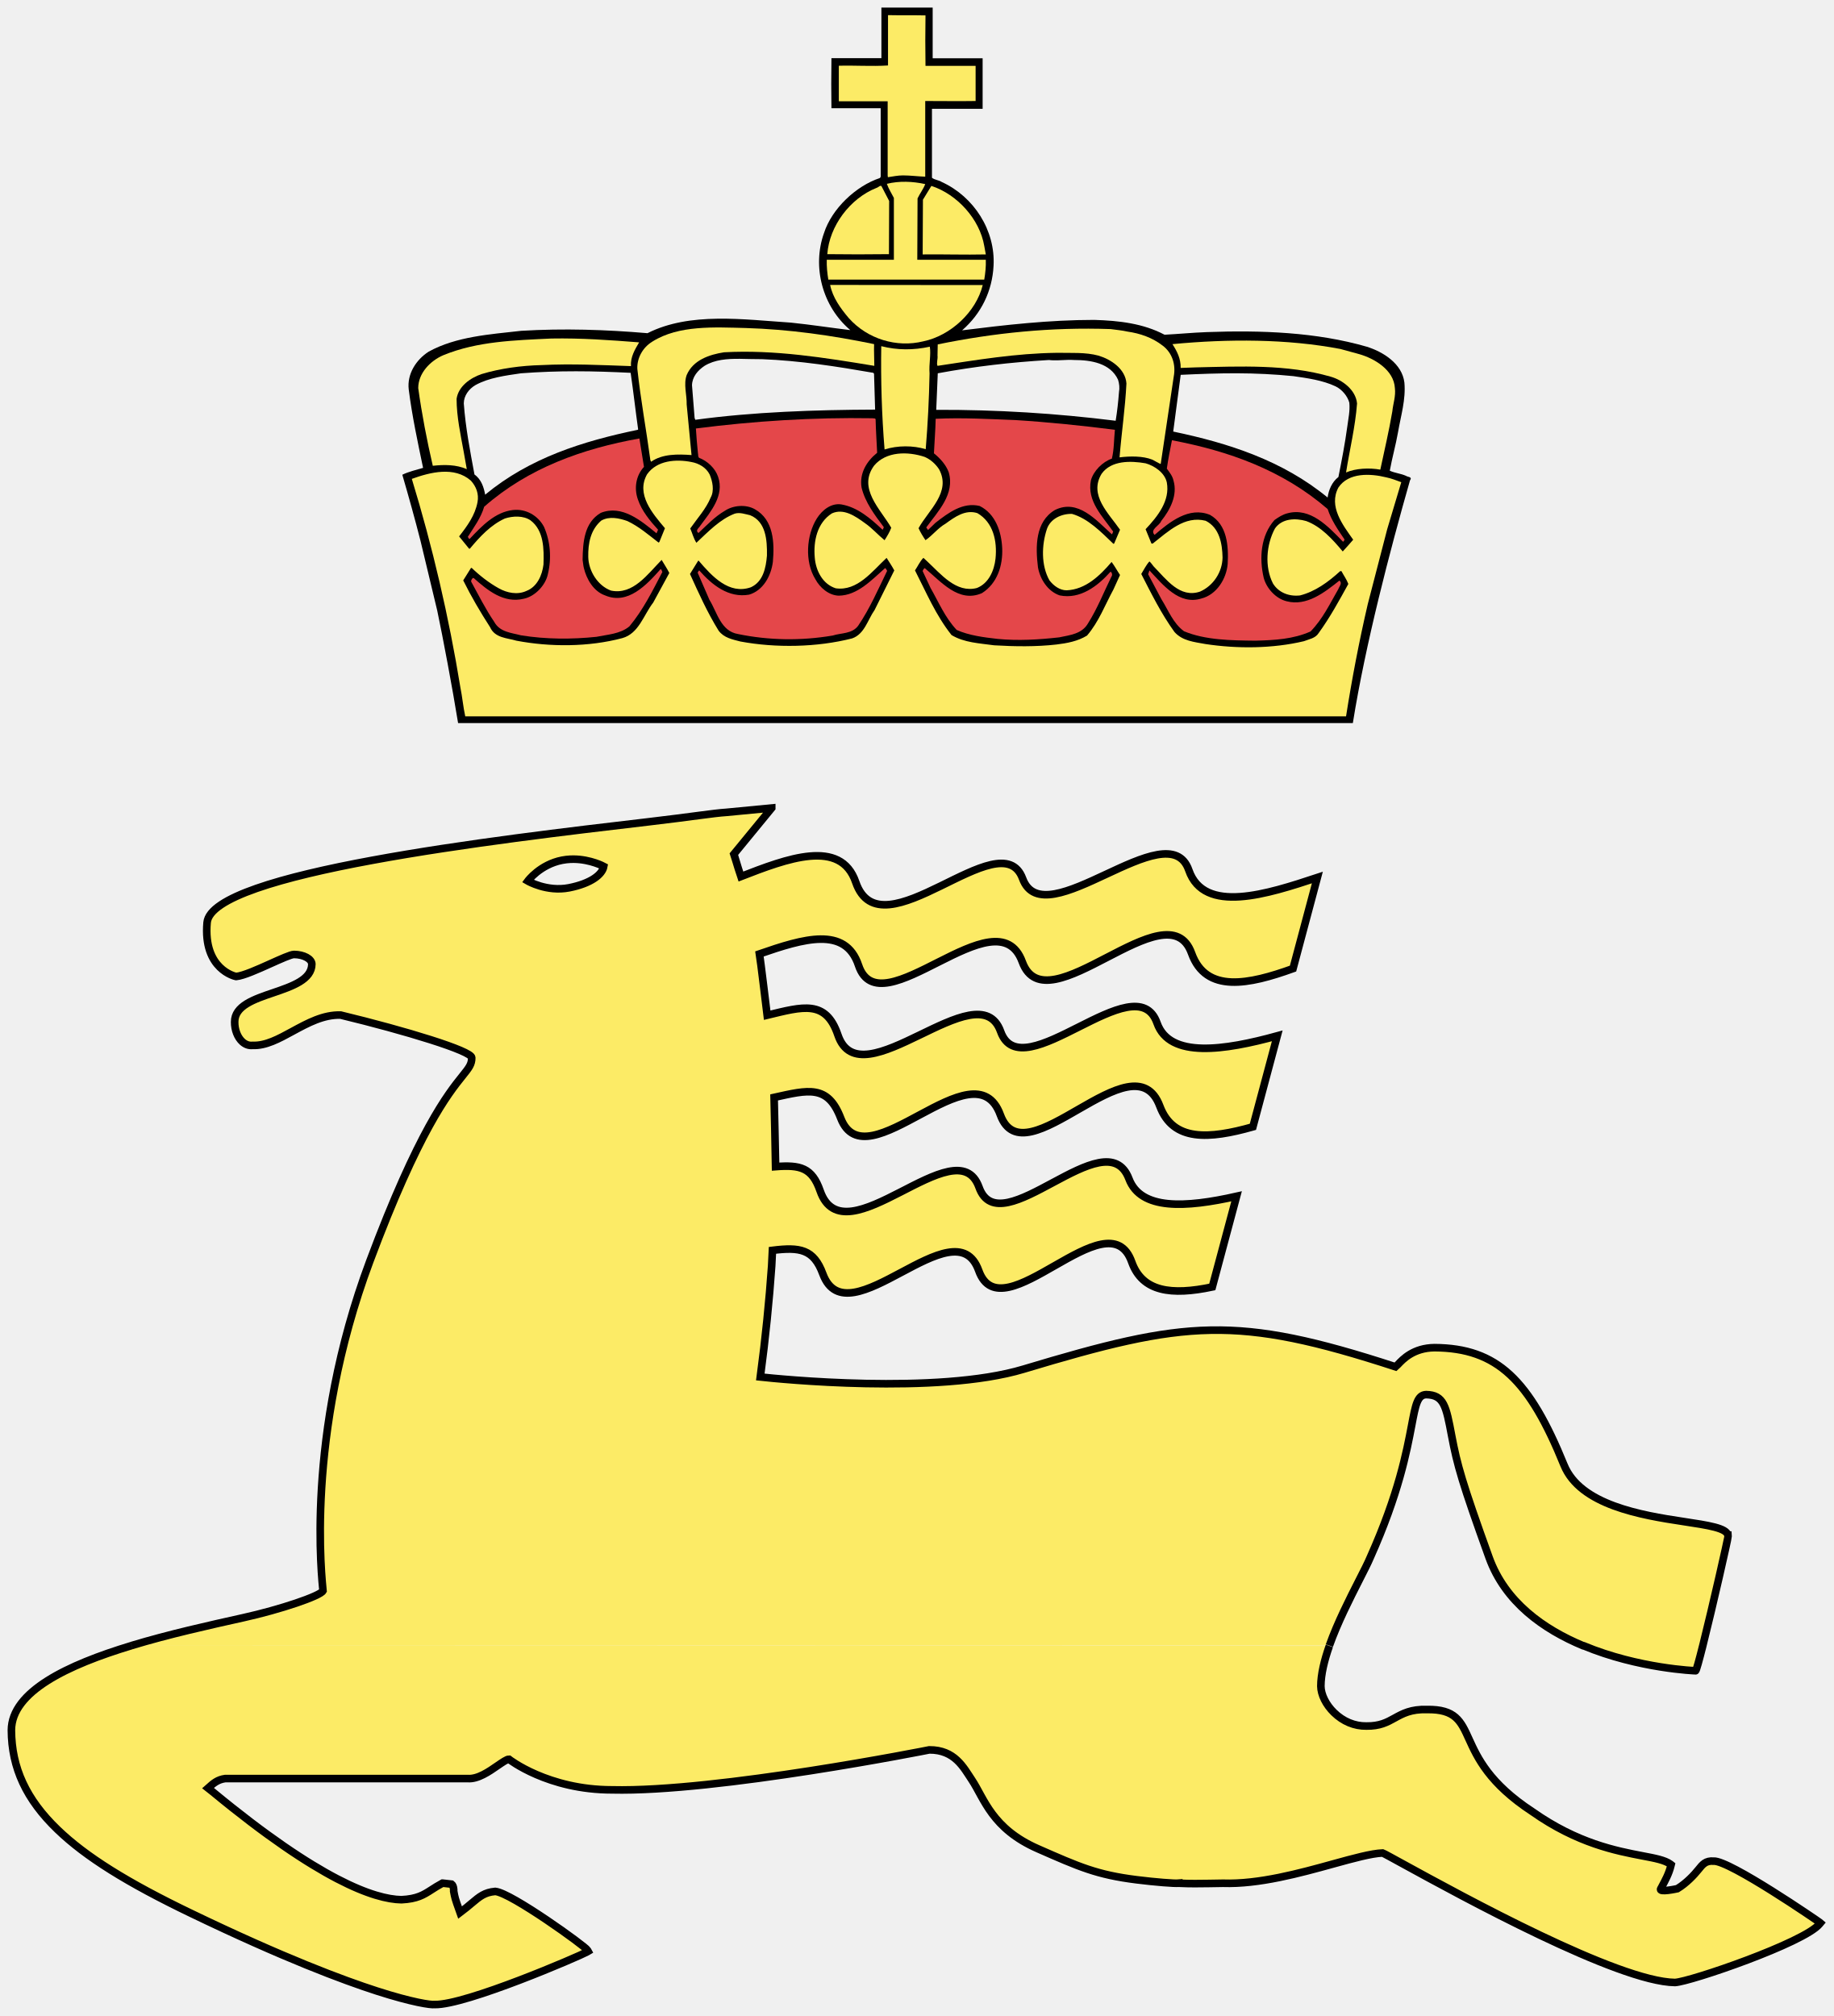
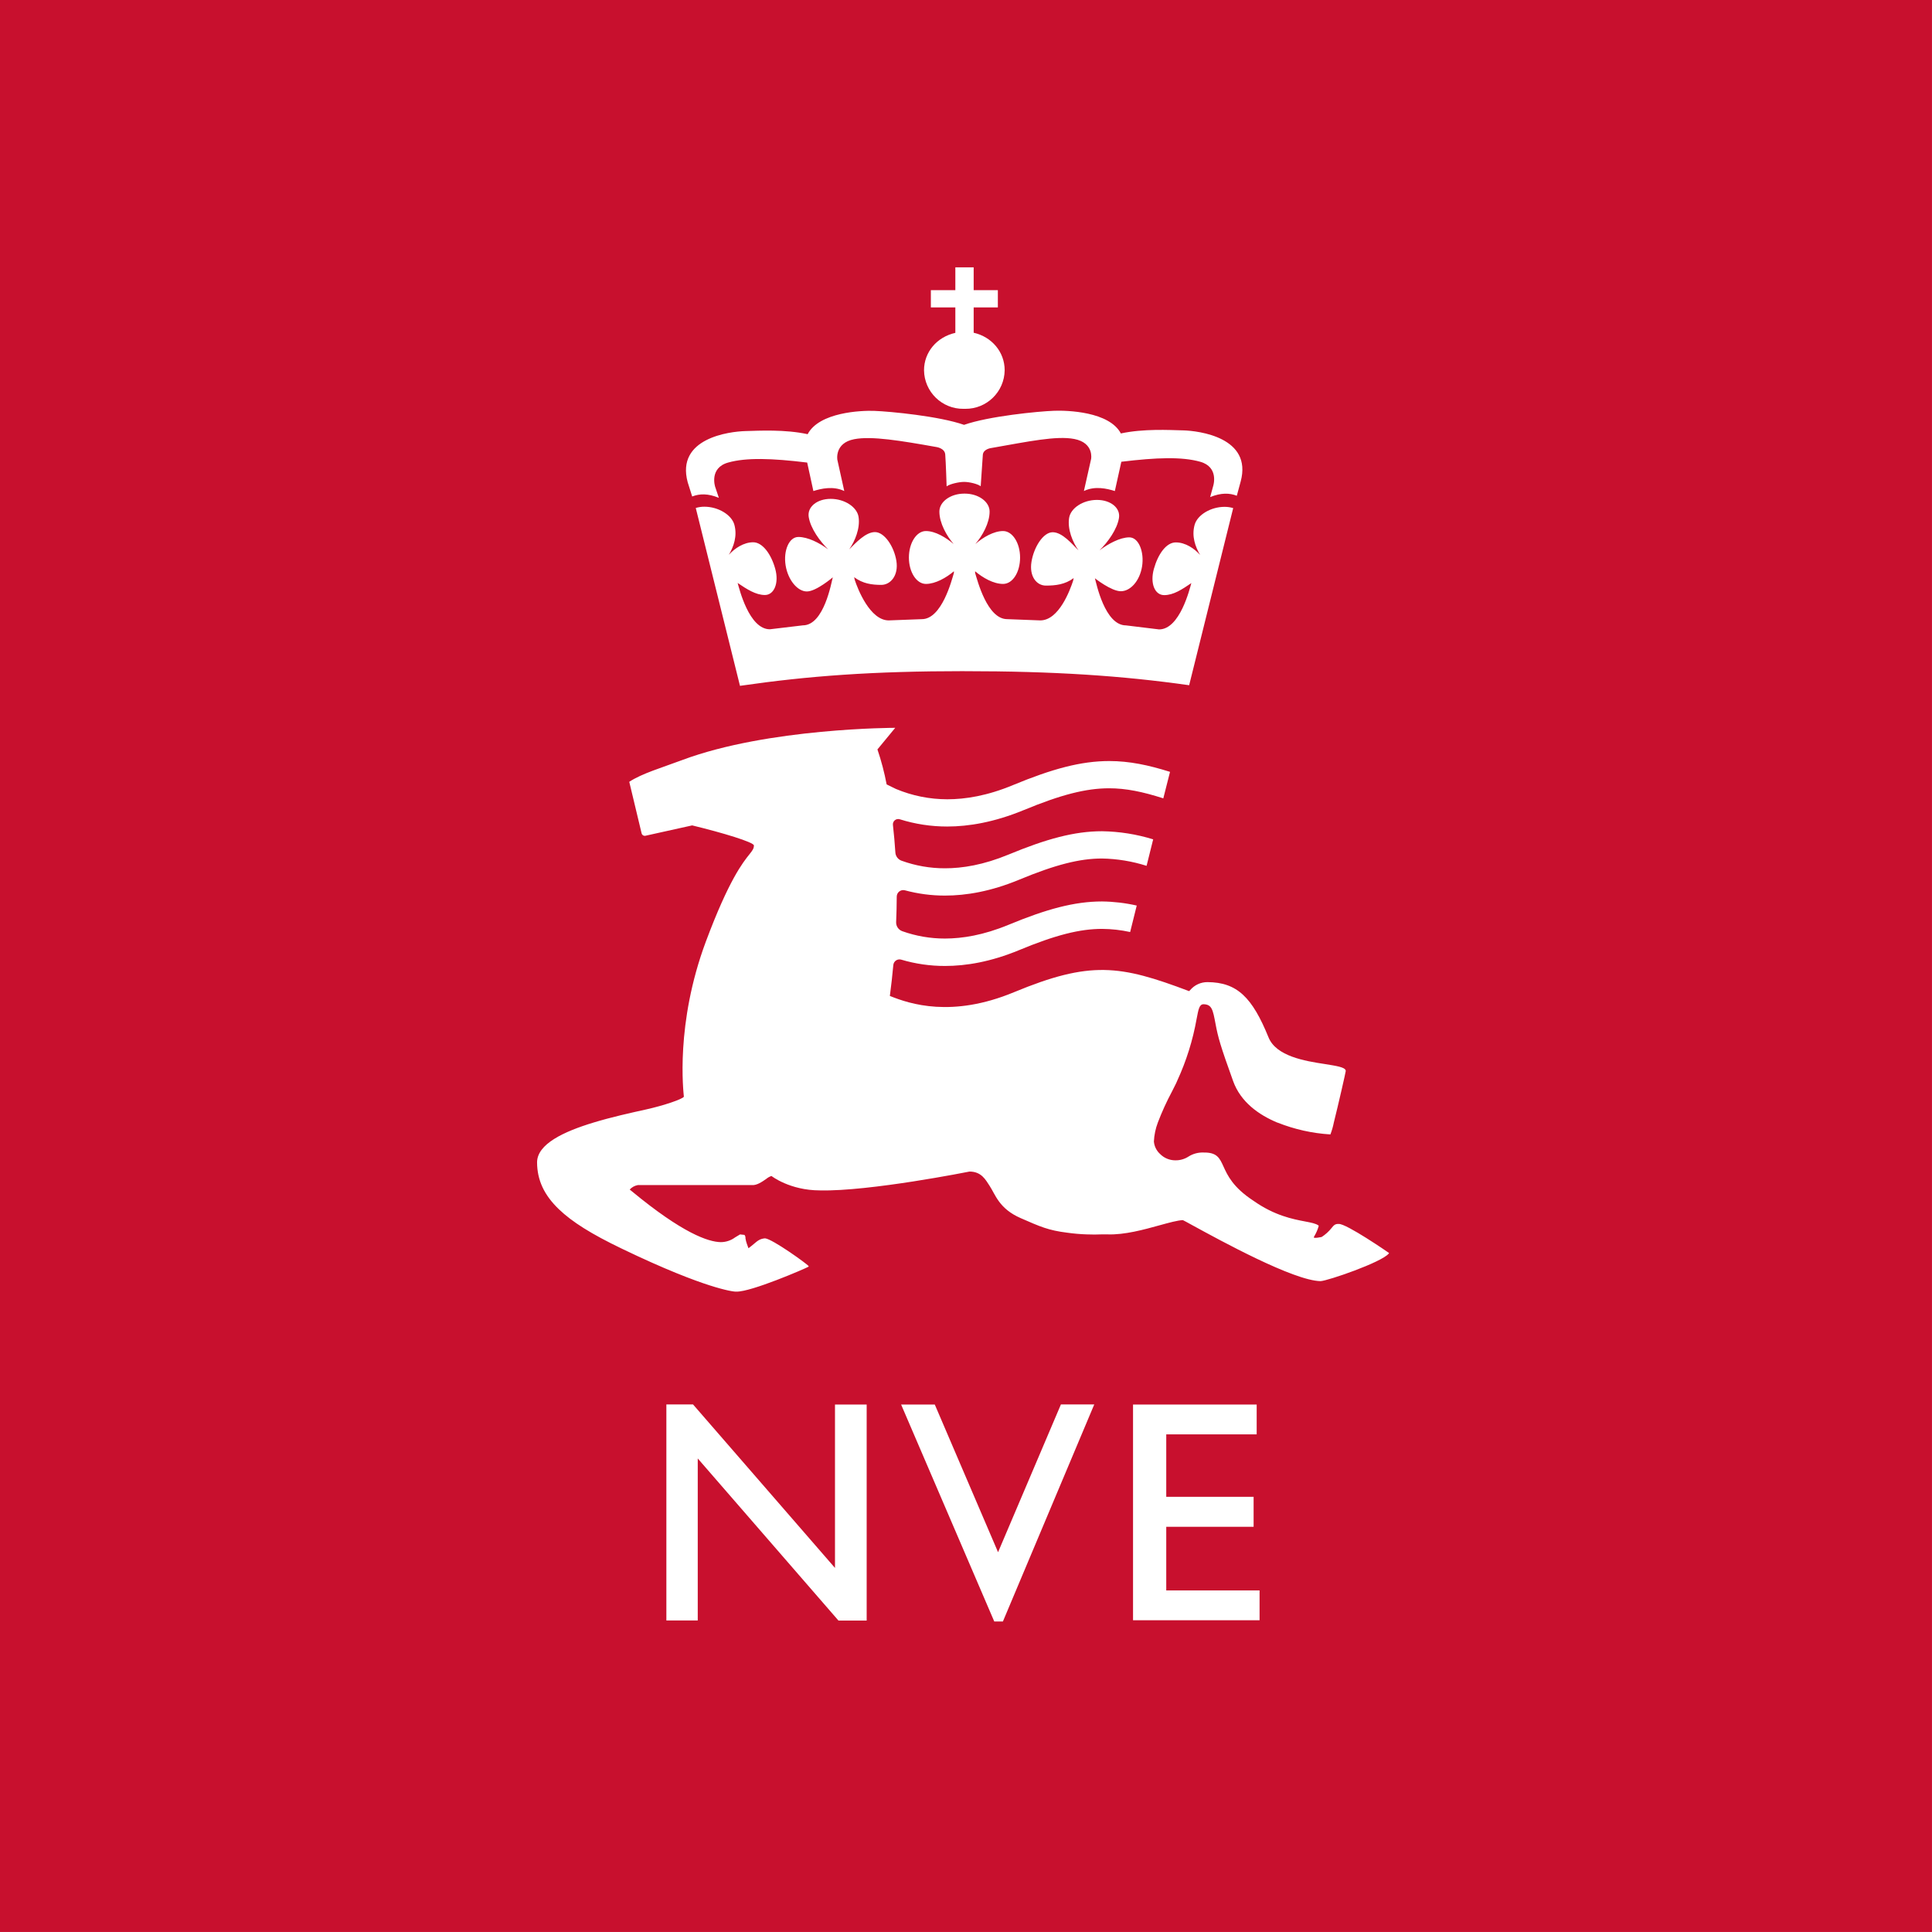
- <svg xmlns="http://www.w3.org/2000/svg" id="svg4136" version="1.1" xml:space="preserve" width="482.763" height="530.942" viewBox="0 0 482.763 530.942">
-   <defs id="defs4140" />
-   <g id="g4144" transform="matrix(1.25,0,0,-1.25,-70.97014,954.7262)">
-     <g id="g3875">
-       <path d="m 242.455,762.181 v -10.65 h -10.525 c -0.056,-3.609 -0.056,-7.267 0,-10.55 h 10.375 v -14.425 l -0.15,-0.275 c -5.069,-1.674 -10.135,-6.453 -11.8,-11.625 -2.53,-7.106 -0.319,-15.467 5.55,-20.425 -4.093,0.484 -8.305,1.147 -12.5,1.575 -9.962,0.651 -21.286,2.296 -30.225,-2.225 -8.827,0.753 -17.661,1.039 -26.6,0.5 -6.632,-0.753 -13.662,-1.194 -19.475,-4.375 -2.697,-1.721 -4.606,-4.747 -4.225,-7.975 0.698,-5.553 1.89,-11.084 3.025,-16.525 -1.451,-0.428 -3.082,-0.808 -4.375,-1.45 1.349,-4.632 2.644,-9.268 3.825,-13.9 l 3.525,-14.7 c 1.237,-5.88 3.17,-16.143 4.4,-23.725 h 188.49 c 2.618,16.475 7.826,36.378 12.035,51.125 0.586,0.809 -0.524,0.705 -0.85,0.975 -1.079,0.484 -2.377,0.591 -3.4,1.075 0.484,2.697 1.241,5.331 1.725,8.075 0.595,3.497 1.676,6.891 1.35,10.5 -0.484,3.99 -4.474,6.471 -7.925,7.55 -10.613,3.069 -22.241,3.503 -33.775,3.075 -3.014,-0.112 -5.756,-0.392 -8.825,-0.55 -4.474,2.372 -9.542,2.967 -14.825,3.125 -9.478,0 -18.784,-1.065 -27.825,-2.2 4.093,3.562 6.355,8.348 6.625,13.575 0.428,7.488 -4.166,14.606 -10.9,17.675 -0.642,0.428 -1.48,0.416 -2.075,0.9 v 14.525 h 10.675 v 10.65 h -10.525 v 10.675 z m -29.825,-74 c 1.588,-0.015 3.186,-0.092 4.7,-0.075 7.925,-0.316 15.668,-1.526 23.425,-2.875 l 0.15,-0.2 0.225,-7.55 c -12.501,-0.046 -25.755,-0.485 -37.875,-2.15 l -0.15,0.375 -0.55,6.9 c 0.046,1.777 1.199,3.133 2.65,4.1 2.157,1.314 4.779,1.5 7.425,1.475 z m 69.1,-0.225 c 0.456,0.011 0.892,0.003 1.35,-0.025 3.497,0 7.607,-0.653 9.225,-4.15 0.27,-0.809 0.358,-1.76 0.2,-2.625 -0.158,-2.046 -0.374,-4.035 -0.7,-6.025 -12.501,1.563 -25.038,2.346 -37.8,2.3 l 0.325,7.7 c 7.869,1.451 15.296,2.316 23.425,2.8 1.256,-0.16 2.608,-0.009 3.975,0.025 z m -103.625,-2.4 c 3.817,-10e-4 7.618,-0.134 11.525,-0.325 0.595,-4.093 1.036,-8.077 1.575,-11.9 l -0.05,-0.1 c -11.636,-2.418 -22.799,-5.918 -32.175,-13.675 -0.27,1.507 -0.799,3.227 -2.25,4.25 -0.921,4.948 -1.878,9.859 -2.25,14.975 0,1.618 1.07,3.066 2.475,3.875 2.856,1.563 6.292,1.991 9.575,2.475 3.93,0.298 7.758,0.426 11.575,0.425 z m 139.3,-0.425 c 3.917,-0.014 7.836,-0.195 11.85,-0.6 2.967,-0.428 6.122,-0.857 8.875,-2.15 1.339,-0.642 2.528,-2.055 2.9,-3.45 0.167,-1.73 -0.211,-3.326 -0.425,-5 -0.484,-3.553 -1.168,-7.153 -1.875,-10.65 -1.395,-1.079 -2.061,-2.772 -2.275,-4.325 -9.478,7.804 -20.898,11.472 -32.525,13.9 l 1.575,11.95 c 4.065,0.191 7.983,0.339 11.9,0.325 z" id="path3214" />
-       <path d="m 251.744,760.535 c -0.056,-3.386 -0.056,-7.134 0,-10.632 h 10.557 v -7.404 c -3.395,-0.056 -7.171,0 -10.613,0 v -15.943 c -1.46,0.046 -3.125,0.27 -4.688,0.27 -1.079,0 -2.102,-0.223 -3.181,-0.381 l -0.046,0.381 v 15.617 h -10.287 v 7.488 c 3.228,0.102 6.92,-0.167 10.362,0.056 v 10.604 c 2.586,-0.056 5.358,0 7.897,-0.056" id="path3216" style="fill:#fceb66" />
-       <path d="m 251.688,724.994 c -0.381,-1.023 -1.135,-1.991 -1.618,-3.014 l -0.056,-12.929 h 14.436 c 0.056,-1.405 -0.102,-2.828 -0.326,-4.176 h -32.853 c -0.214,1.293 -0.372,2.772 -0.326,4.176 h 14.138 v 13.031 c -0.484,0.967 -1.098,1.888 -1.479,2.967 2.586,0.642 5.441,0.53 8.083,-0.056" id="path3218" style="fill:#fceb66" />
-       <path d="m 244.089,721.441 -0.046,-11.208 c -4.26,-0.056 -8.781,-0.056 -12.985,0 0.428,5.925 4.79,11.748 10.343,13.952 0.372,0.056 0.967,0.865 1.181,0.158 l 1.507,-2.902" id="path3220" style="fill:#fceb66" />
-       <path d="m 264.124,711.953 0.326,-1.777 c -4.418,-0.102 -8.939,0.056 -13.301,0 l 0.056,11.534 1.777,2.902 c 5.441,-1.777 10.176,-6.995 11.143,-12.659" id="path3222" style="fill:#fceb66" />
-       <path d="m 263.808,703.749 c -1.405,-5.767 -6.846,-10.697 -12.501,-11.878 -5.655,-1.405 -11.794,0.484 -15.729,4.893 -1.777,2.102 -3.386,4.344 -3.925,6.985 l 32.099,-0.028 0.056,0.028" id="path3224" style="fill:#fceb66" />
-       <path d="m 240.917,691.276 c -0.056,-1.563 0.046,-3.014 0.046,-4.576 -10.445,1.721 -21.058,3.442 -31.662,2.856 -3.079,-0.484 -6.52,-1.618 -7.869,-4.8 -0.698,-1.935 0.056,-4.204 0,-6.195 l 1.023,-10.659 c -2.902,0.214 -6.139,0.27 -8.511,-1.405 l -0.158,0.326 c -0.865,6.409 -2.046,12.762 -2.744,19.226 -0.112,2.26 1.125,4.53 3.172,5.767 5.553,3.497 13.087,3.014 19.607,2.856 9.208,-0.27 18.259,-1.563 27.095,-3.395" id="path3226" style="fill:#fceb66" />
-       <path d="m 294.289,693.918 c 2.642,-0.381 5.227,-1.246 7.432,-2.967 1.991,-1.507 2.8,-3.981 2.316,-6.52 l -2.744,-18.417 c -0.651,0.27 -1.191,0.651 -1.777,0.921 -1.944,0.8 -4.744,0.753 -6.892,0.484 0.428,5.274 1.181,10.287 1.451,15.561 -0.214,3.069 -3.228,5.069 -5.869,5.869 -2.753,0.753 -5.823,0.539 -8.836,0.595 -8.669,-0.112 -16.854,-1.507 -25.095,-2.744 -0.27,0.586 0.102,1.395 0,2.204 0.046,0.809 0,1.563 0.046,2.316 11.85,2.428 23.867,3.665 36.415,3.228 1.135,-0.158 2.428,-0.27 3.553,-0.53" id="path3228" style="fill:#fceb66" />
-       <path d="m 191.415,691.648 c -0.912,-1.553 -1.832,-3.069 -1.721,-5.004 -6.251,0.214 -12.501,0.539 -18.854,0.214 -4.251,-0.102 -8.669,-0.698 -12.603,-1.888 -2.372,-0.8 -4.902,-2.586 -5.274,-5.218 0,-3.776 0.856,-7.599 1.507,-11.208 l 0.642,-3.609 c -2.204,0.977 -4.79,0.977 -7.162,0.707 -1.237,5.33 -2.316,10.929 -3.069,16.371 0,3.125 2.53,5.767 5.33,6.948 7.116,2.911 14.919,3.125 22.733,3.497 6.297,0.112 12.278,-0.326 18.473,-0.809" id="path3230" style="fill:#fceb66" />
-       <path d="m 343.084,689.174 c 3.237,-0.912 7.33,-3.339 7.543,-7.162 0.214,-1.721 -0.381,-3.283 -0.539,-4.902 -0.698,-4.148 -1.665,-8.185 -2.53,-12.278 -2.316,0.428 -5.227,0.27 -7.218,-0.595 0.753,4.79 1.944,9.59 2.316,14.538 -0.27,2.856 -3.069,4.958 -5.599,5.655 -9.162,2.642 -18.966,2.158 -28.444,1.944 l -3.116,-0.112 c 0.046,1.944 -0.763,3.507 -1.73,5.013 11.794,1.125 24.128,1.125 35.392,-1.023 l 3.925,-1.079" id="path3232" style="fill:#fceb66" />
-       <path d="m 252.656,690.737 c 0.27,-1.777 -0.214,-3.609 -0.056,-5.655 -0.102,-5.33 -0.372,-10.613 -0.809,-15.943 -2.688,0.809 -5.925,0.809 -8.669,-0.056 -0.595,7.33 -0.809,14.492 -0.698,21.765 3.395,-0.865 6.781,-0.865 10.232,-0.112" id="path3234" style="fill:#fceb66" />
-       <path d="m 254.59,664.934 c 2.642,-4.846 -2.204,-8.613 -4.307,-12.436 0.381,-0.865 0.921,-1.73 1.46,-2.53 1.507,1.023 2.576,2.53 4.251,3.497 1.935,1.405 4.148,3.014 6.678,2.204 3.339,-1.935 4.204,-5.869 3.823,-9.58 -0.27,-2.539 -1.451,-5.227 -3.925,-6.195 -4.372,-1.135 -7.599,2.958 -10.511,5.655 l -0.753,0.698 c -0.753,-0.753 -1.181,-1.777 -1.777,-2.642 2.372,-4.632 4.362,-9.422 7.702,-13.627 2.697,-1.618 5.869,-1.721 8.994,-2.158 4.307,-0.26 8.892,-0.316 13.087,0.167 2.27,0.27 4.53,0.698 6.465,1.888 2.483,2.902 3.767,6.409 5.553,9.692 l 1.395,3.069 c -0.586,0.865 -1.125,1.888 -1.777,2.744 -2.474,-2.902 -5.497,-5.813 -9.478,-5.972 -1.451,0 -2.744,0.967 -3.609,2.093 -1.777,3.125 -1.674,7.432 -0.539,10.827 0.753,2.158 3.069,3.237 5.283,3.181 3.386,-0.967 6.139,-3.823 8.725,-6.306 l 0.158,0.056 1.237,2.911 c -2.372,3.451 -6.623,7.274 -3.879,11.794 2.046,2.856 6.139,2.744 9.264,2.204 1.888,-0.53 4.037,-1.991 4.474,-4.037 0.698,-3.823 -1.888,-7.106 -4.474,-9.85 l 1.237,-3.023 h 0.27 c 3.293,2.586 6.734,5.925 11.152,4.8 2.911,-1.46 3.497,-4.8 3.553,-7.757 -0.056,-3.069 -1.935,-5.925 -4.734,-7.162 -4.26,-1.46 -7.116,2.586 -9.804,5.33 -0.27,0.326 -0.484,0.698 -0.865,1.023 -0.698,-0.753 -1.181,-1.777 -1.721,-2.642 2.149,-4.195 4.195,-8.343 6.995,-12.222 1.674,-1.888 4.148,-2.102 6.52,-2.539 6.734,-1.023 14.166,-0.967 20.742,0.595 1.07,0.428 2.418,0.595 3.116,1.721 2.428,3.349 4.316,6.846 6.251,10.343 -0.372,0.977 -0.967,1.777 -1.451,2.697 h -0.27 c -2.53,-2.316 -5.283,-4.307 -8.455,-5.116 -2.316,-0.27 -4.53,0.595 -5.711,2.53 -1.777,3.497 -1.405,8.185 0.428,11.58 1.507,2.158 4.362,2.204 6.576,1.563 3.116,-1.135 5.544,-3.823 7.702,-6.409 0.753,0.809 1.451,1.609 2.204,2.474 -2.204,3.125 -5.227,7.004 -3.125,10.985 2.158,3.237 6.79,2.967 10.073,2.158 1.079,-0.214 2.158,-0.651 3.181,-1.023 l -2.967,-9.906 -4.093,-15.785 c -1.832,-7.869 -3.339,-15.785 -4.576,-23.644 H 154.786 c -0.428,1.935 -0.642,4.251 -1.023,6.083 -2.418,14.864 -5.869,29.681 -10.232,43.949 3.879,1.405 8.948,2.697 12.445,-0.372 1.125,-1.246 1.721,-2.8 1.395,-4.53 -0.53,-2.8 -2.149,-5.004 -3.879,-7.218 l 2.102,-2.586 h 0.167 c 2.149,2.586 4.418,5.013 7.376,6.362 1.674,0.539 3.879,0.642 5.386,-0.381 2.856,-2.149 2.856,-6.083 2.744,-9.32 -0.27,-2.26 -1.339,-4.679 -3.553,-5.544 -1.935,-0.912 -4.148,-0.428 -5.869,0.539 -2.046,1.135 -4.037,2.688 -5.711,4.307 l -0.158,-0.056 -1.618,-2.586 c 1.674,-3.386 3.609,-6.678 5.655,-9.85 1.023,-2.316 3.609,-2.27 5.553,-2.856 7.106,-1.349 15.189,-1.349 22.296,0.539 3.497,0.967 4.474,4.846 6.52,7.488 l 3.395,6.241 c -0.493,0.967 -1.079,1.832 -1.618,2.753 -2.967,-3.023 -6.037,-7.432 -10.669,-6.465 -2.8,1.023 -4.734,4.148 -4.79,7.106 -0.056,2.856 0.484,5.711 2.744,7.646 1.721,0.977 3.823,0.493 5.497,-0.102 2.418,-1.135 4.465,-2.911 6.567,-4.53 l 0.167,0.112 1.181,2.911 c -2.642,3.125 -6.139,7.162 -3.767,11.357 2.093,2.967 6.139,3.237 9.367,2.586 1.507,-0.27 3.069,-1.125 3.823,-2.632 0.595,-1.405 1.023,-3.395 0.214,-4.846 -0.967,-2.372 -2.8,-4.362 -4.307,-6.52 0.428,-0.967 0.698,-2.102 1.293,-3.014 2.53,2.363 4.958,4.948 8.083,6.139 1.079,0.326 2.204,-0.112 3.228,-0.326 3.339,-1.349 3.609,-5.227 3.553,-8.511 -0.214,-2.586 -0.8,-5.497 -3.386,-6.678 -4.586,-1.618 -8.195,2.316 -10.994,5.599 h -0.102 l -1.73,-2.8 c 1.832,-4.037 3.665,-8.129 6.037,-11.952 1.135,-1.516 2.911,-1.832 4.576,-2.27 7.488,-1.395 16.157,-1.237 23.542,0.651 2.632,0.912 3.283,3.935 4.734,5.981 l 4.148,8.343 c -0.484,0.921 -1.079,1.777 -1.618,2.642 -3.014,-2.8 -6.139,-7.06 -10.715,-6.409 -2.744,0.865 -4.204,3.711 -4.418,6.464 -0.316,3.442 0.484,7.32 3.609,9.32 2.483,1.125 4.958,-0.595 6.948,-2.046 1.563,-1.079 2.697,-2.428 4.148,-3.609 0.539,0.856 1.079,1.721 1.405,2.632 -2.27,3.935 -7.116,8.297 -3.609,13.087 2.53,3.023 7.106,3.023 10.659,1.832 1.237,-0.539 2.26,-1.451 3.014,-2.586" id="path3236" style="fill:#fceb66" />
-       <path d="m 241.131,675.603 0.102,-0.167 c 0.056,-2.474 0.223,-4.679 0.326,-7.05 -2.26,-1.832 -3.767,-4.362 -3.283,-7.33 0.753,-3.116 2.744,-5.758 4.688,-8.343 -0.112,-0.214 -0.112,-0.428 -0.27,-0.539 -2.586,2.428 -5.283,4.744 -8.678,5.33 -2.149,0.326 -4.037,-1.181 -5.162,-2.958 -2.214,-3.507 -2.586,-9.106 -0.326,-12.771 0.967,-1.823 2.856,-3.442 4.958,-3.497 3.925,0.056 6.892,3.283 9.748,5.813 0.214,-0.102 0.27,-0.372 0.428,-0.586 -1.888,-3.879 -3.609,-7.869 -6.083,-11.534 -1.293,-1.777 -3.562,-1.507 -5.386,-2.093 -6.678,-1.135 -13.468,-1.023 -19.933,0.316 -3.665,0.595 -4.418,4.632 -6.037,7.218 l -2.474,5.711 c 0.056,0.158 0.158,0.326 0.326,0.484 2.688,-3.069 6.195,-5.869 10.501,-5.116 2.967,0.865 4.632,3.934 5.013,6.892 0.372,4.046 0.158,8.892 -3.776,11.097 -1.879,1.079 -4.576,0.865 -6.353,-0.326 -2.102,-1.237 -3.721,-2.958 -5.553,-4.679 -0.753,0.642 0.167,1.07 0.437,1.609 2.204,2.967 5.06,6.306 3.711,10.232 -0.586,1.786 -2.26,3.349 -3.981,3.99 -0.326,0.27 -0.167,0.698 -0.27,1.023 -0.167,1.618 -0.326,3.451 -0.428,5.172 12.166,1.563 24.612,2.372 37.215,2.158 l 0.539,-0.056" id="path3238" style="fill:#e4474a" />
-       <path d="m 291.647,673.231 c -0.214,-2.046 -0.158,-4.093 -0.642,-6.083 -1.944,-0.651 -3.879,-2.586 -4.418,-4.586 -0.865,-4.362 2.428,-7.534 4.688,-10.771 -0.112,-0.214 -0.112,-0.428 -0.27,-0.586 -3.339,3.014 -7.162,7.534 -12.008,5.116 -4.148,-2.483 -4.093,-7.702 -3.562,-12.064 0.437,-2.483 2.056,-5.069 4.586,-5.925 4.307,-0.865 7.971,1.935 10.715,5.004 0.326,-0.214 0.428,-0.753 0.158,-1.079 -1.609,-3.283 -2.958,-6.725 -4.902,-9.794 -1.293,-2.27 -3.823,-2.483 -6.083,-2.967 -4.307,-0.484 -8.622,-0.753 -12.985,-0.326 -2.846,0.326 -5.972,0.707 -8.613,1.888 -2.474,2.642 -3.767,5.813 -5.497,8.836 l -1.665,3.553 c 0.056,0.27 0.214,0.484 0.428,0.642 3.451,-2.856 7.162,-7.432 12.064,-5.274 3.237,2.046 4.418,5.813 4.26,9.478 -0.167,3.497 -1.405,7.218 -4.744,8.883 -3.553,0.865 -6.623,-1.451 -9.32,-3.553 l -1.563,-1.507 -0.372,0.539 c 2.474,3.395 6.083,7.004 4.734,11.636 -0.586,1.563 -1.777,2.902 -3.116,3.981 0.102,2.372 0.316,4.8 0.372,7.274 5.655,0.27 11.311,-0.056 16.808,-0.27 6.837,-0.428 14.166,-1.181 20.947,-2.046" id="path3240" style="fill:#e4474a" />
-       <path d="m 192.438,665.418 c -1.721,-1.879 -2.102,-4.52 -1.293,-6.837 0.809,-2.428 2.586,-4.576 4.26,-6.409 l -0.326,-0.753 c -3.237,2.642 -7.274,6.083 -11.738,4.307 -3.507,-2.046 -3.776,-6.195 -3.832,-9.906 0.112,-0.595 0.112,-1.135 0.27,-1.73 0.539,-2.26 2,-4.902 4.474,-5.758 4.79,-2.046 8.725,2.204 11.692,5.544 0.27,-0.102 0.214,-0.428 0.372,-0.595 -2.046,-3.925 -4.037,-7.971 -6.948,-11.469 -1.935,-1.618 -4.632,-1.721 -6.948,-2.204 -5.172,-0.539 -10.613,-0.539 -15.887,0.316 -1.991,0.539 -4.474,0.651 -5.655,2.856 -1.832,2.697 -3.283,5.609 -4.846,8.455 -0.056,0.326 0.158,0.493 0.316,0.753 h 0.223 c 2.958,-2.632 6.353,-5.386 10.557,-4.353 2.363,0.484 4.576,2.846 5.06,5.162 0.809,3.339 0.539,6.902 -0.809,9.971 -1.237,2.372 -3.823,3.879 -6.567,3.553 -3.721,-0.428 -6.52,-3.339 -9.106,-6.092 -0.214,0 -0.214,0.27 -0.381,0.437 1.293,2.046 2.753,3.981 3.451,6.353 9.32,8.185 20.733,12.231 32.695,14.38 l 0.967,-5.981" id="path3242" style="fill:#e4474a" />
-       <path d="m 336.462,656.535 c 0.753,-2.316 2.158,-4.362 3.553,-6.409 -0.046,-0.158 -0.102,-0.381 -0.316,-0.484 -3.125,3.228 -6.902,7.32 -11.748,5.981 -1.023,-0.27 -1.832,-0.809 -2.688,-1.405 -2.911,-3.283 -3.237,-8.027 -2.27,-12.176 0.595,-2.26 2.586,-4.409 4.855,-4.948 4.195,-1.079 7.916,1.832 11.087,4.362 0.707,-0.539 -0.046,-1.246 -0.214,-1.777 -1.777,-3.079 -3.283,-6.306 -5.869,-8.948 -3.655,-1.618 -7.534,-1.832 -11.636,-1.935 -5.06,0.056 -10.501,0.102 -15.022,1.99 -2.316,1.721 -3.283,4.418 -4.744,6.734 l -2.8,5.274 0.27,0.809 c 2.911,-3.125 6.306,-7.376 10.938,-5.925 3.228,0.809 5.274,4.148 5.544,7.274 0.214,3.823 -0.112,8.297 -3.711,10.343 -4.418,1.832 -8.464,-1.46 -11.692,-4.204 -1.079,1.135 1.079,1.944 1.395,2.911 1.888,2.372 3.507,5.441 2.586,8.557 -0.214,0.977 -0.856,1.73 -1.395,2.483 0.27,1.99 0.698,4.037 1.079,5.981 12.008,-2.27 23.319,-6.306 32.797,-14.492" id="path3244" style="fill:#e4474a" />
-     </g>
-     <g id="g2766" style="fill:#fceb66;fill-opacity:1;stroke:#000000;stroke-width:1.6;stroke-miterlimit:4;stroke-dasharray:none;stroke-opacity:1">
-       <path style="fill:#fceb66;fill-opacity:1;fill-rule:evenodd;stroke:#000000;stroke-width:2;stroke-miterlimit:4;stroke-dasharray:none;stroke-opacity:1" d="m 19.793,433.389 c -16.924,5.116 -31.597,12.116 -31.645,22.289 0.059,9.925 3.919,18.251 12.162,26.174 7.402,7.13 18.275,13.94 35.234,22.088 24.314,11.713 40.008,17.575 48.902,20.441 9.321,2.996 14.152,3.671 15.146,3.541 8.184,0.213 38.242,-12.78 40.102,-13.834 l 0.32,-0.189 -0.176,-0.32 c -0.509,-0.959 -20.123,-15.112 -24.256,-15.443 h -0.037 -0.021 c -2.771,0.249 -4.065,1.329 -6.197,3.129 -0.794,0.675 -1.786,1.502 -3.029,2.438 l -0.865,-2.438 c -0.64,-1.812 -0.712,-2.785 -0.807,-3.164 0.035,-0.592 -0.093,-1.528 -0.555,-1.883 l -2.311,-0.26 h -0.094 l -0.084,0.047 c -1.066,0.568 -1.941,1.137 -2.723,1.635 -2.144,1.386 -3.827,2.474 -8.008,2.676 -7.094,-0.118 -21.493,-5.129 -49.645,-28.377 -0.616,-0.509 -1.009,-0.828 -1.27,-1.029 1.445,-1.291 2.5,-2.216 4.514,-2.5 h 63.846 c 2.688,0.201 5.591,-1.811 7.924,-3.434 1.244,-0.853 2.428,-1.67 2.949,-1.658 0,0 10.219,8.066 27.143,8.066 27.63,0.651 83.555,-10.529 83.555,-10.529 6.691,-0.024 9.002,4.618 11.193,7.898 3.281,4.927 5.259,12.825 17.398,18.143 10.86,4.773 15.503,6.857 26.02,8.172 4.927,0.616 9.983,1.009 11.072,0.902 v 0.01 c 3.198,0.142 5.424,0.096 7.994,0.06 l 3.635,-0.06 c 9.475,0.32 20.311,-2.676 29.016,-5.08 5.401,-1.492 10.068,-2.77 13.041,-2.889 0.332,0.118 2.547,1.337 5.354,2.877 15.491,8.492 56.61,31.041 71.627,31.23 4.074,-0.213 33.967,-10.456 38.053,-15.383 l 0.236,-0.285 -0.281,-0.236 c -0.19,-0.166 -23.724,-16.368 -27.857,-16.061 -2.071,-0.147 -2.852,0.82 -4.027,2.289 -1.03,1.291 -3.076,3.502 -5.492,4.971 0,0 -5.06,1.125 -4.373,0 0.604,-0.983 0.202,-0.388 0.332,-0.613 0.734,-1.35 1.848,-3.378 2.334,-5.463 l 0.059,-0.234 L 425,490.945 c -1.457,-1.054 -3.944,-1.538 -7.402,-2.189 -6.786,-1.303 -17.055,-3.258 -28.898,-11.607 -11.417,-7.473 -14.496,-14.233 -16.734,-19.16 -2.155,-4.749 -3.575,-7.878 -11.072,-7.76 -4.181,-0.13 -6.382,1.079 -8.502,2.252 -2.002,1.113 -3.896,2.143 -7.449,2.096 -3.103,0.047 -6.125,-1.208 -8.518,-3.553 -2.108,-2.049 -3.433,-4.713 -3.457,-6.951 0.011,-3.138 0.912,-6.822 2.238,-10.6 m 0.004,-0.084 c 2.132,-6.005 5.376,-12.379 7.84,-17.223 1.267,-2.475 2.357,-4.618 2.961,-6.074 7.449,-16.64 9.582,-27.925 10.861,-34.664 1.042,-5.531 1.527,-8.054 3.824,-8.137 4.69,0.095 5.244,3.022 6.713,10.814 1.457,7.698 2.716,12.28 9.857,32.082 4.24,11.784 14.389,18.925 24.775,23.248 h 0.125 c 14.519,6.053 29.49,6.584 29.49,6.584 0.166,-0.013 0.912,-2.723 1.895,-6.631 h 0.004 c 2.534,-10.102 6.657,-28.247 6.633,-28.721 l -0.023,-0.379 h -0.012 c -0.438,-1.859 -5.023,-2.558 -11.738,-3.576 -11.085,-1.67 -27.143,-4.348 -31.418,-14.877 -9.072,-22.325 -17.505,-30.815 -34.133,-30.91 -5.507,0.071 -8.293,3.032 -9.631,4.465 -0.213,0.225 -0.45,0.462 -0.592,0.58 -42.055,-13.703 -55.236,-12.233 -97.955,0.617 -22.798,6.857 -64.887,2.546 -69.328,2.061 1.386,-10.363 2.355,-20.123 2.994,-29.277 l 0.203,-4.074 c 7.224,-0.9 10.859,-0.333 13.275,6.217 6.549,17.646 34.772,-18.413 41.049,-0.873 6.076,16.983 34.06,-19.825 40.289,-2.273 2.795,7.864 10.436,8.844 21.213,6.57 l 6.395,-23.877 c -13.513,3.044 -25.211,3.675 -28.338,-4.592 -6.064,-16.083 -33.898,17.824 -39.477,2.227 -5.851,-16.332 -35.458,19.411 -41.854,0.912 -2.12,-6.099 -5.235,-6.859 -11.713,-6.361 0,-1.208 -0.402,-18.227 -0.402,-18.227 9.036,-2.002 14.13,-3.412 17.541,5.459 6.68,17.386 35.186,-19.613 42.031,-0.865 6.384,17.492 35.044,-20.938 42.008,-2.273 3.482,9.309 12.872,8.716 24.502,5.424 l 6.408,-23.957 c -13.868,3.814 -28.33,6.026 -31.646,-3.365 -5.566,-15.858 -35.625,17.824 -41.191,2.227 -5.839,-16.332 -36.867,18.535 -42.848,0.912 -3.174,-9.344 -9.178,-7.497 -18.629,-5.211 0,0 -1.812,-14.935 -2.025,-16.143 11.618,-4.015 22.62,-7.367 26.078,2.996 5.708,17.137 36.418,-19.281 43.133,-0.877 6.395,17.492 38.242,-19.932 44.578,-2.273 3.814,10.623 15.126,8.196 26.709,4.016 l 6.404,-23.982 c -13.146,4.346 -29.797,9.758 -33.848,-1.932 -5.412,-15.657 -38.039,17.777 -43.76,2.227 -5.708,-15.538 -37.283,20.43 -43.951,0.924 -3.968,-11.606 -18.154,-6.168 -30.234,-1.479 -1.007,-2.985 -1.765,-5.746 -1.836,-5.924 2.155,-2.641 9.949,-12.125 9.949,-12.125 l -2.5e-4,-0.002 -11.949,1.148 c -3.411,0.213 -9.027,1.15 -20.562,2.5 -40.196,4.714 -114.999,13.464 -116.172,26.527 -1.101,12.376 7.476,14.178 7.57,14.189 l 0.047,0.012 h 0.059 c 1.895,-0.178 5.699,-1.883 9.051,-3.398 2.617,-1.172 5.327,-2.404 6.156,-2.404 2.558,0.013 4.666,1.161 4.701,2.535 -0.024,4.098 -5.188,5.849 -10.186,7.555 -4.998,1.694 -10.16,3.448 -10.137,7.676 -0.024,2.084 0.758,4.095 2.049,5.256 0.797,0.705 1.718,1.029 2.664,0.924 3.47,0.154 6.919,-1.729 10.555,-3.719 3.991,-2.167 8.099,-4.406 12.646,-4.264 17.007,4.11 34.547,9.442 34.512,11.23 0.024,1.741 -0.748,2.689 -2.43,4.785 -3.754,4.678 -11.556,14.412 -24.406,48.805 -17.256,46.189 -12.518,84.29 -12.328,86.812 -0.77,1.386 -11.263,4.925 -20.986,7.08 -8.942,1.99 -19.564,4.346 -29.418,7.33 M 136.232,226.273 c 4.467,0.043 7.908,1.908 7.908,1.908 -0.379,2.108 -3.304,4.486 -9.154,5.635 -5.839,1.137 -10.85,-1.787 -10.85,-1.787 0,0 3.198,-4.345 9.037,-5.482 0.731,-0.142 1.453,-0.225 2.152,-0.258 0.306,-0.015 0.608,-0.018 0.906,-0.016 z" transform="matrix(0.8,0,0,-0.8,68.65737,763.781)" id="path422" />
-     </g>
-   </g>
+ <svg xmlns="http://www.w3.org/2000/svg" width="143" height="143" viewBox="0 0 143 143" fill="none">
+   <path d="M0 0h142.998v142.998H0V0z" fill="#C8102E" />
+   <path d="M64.148 119.948H62.06l-.03-.034-10.385-11.964v11.992h-2.323v-15.989h1.975l.03.034 10.476 12.066v-12.095h2.345v15.99zM74.231 120.017h-.64l-.025-.061-6.869-15.998h2.491l.026.059 4.659 10.872 4.652-10.937h2.468l-6.762 16.065zM93.23 119.926h-9.367v-15.968h9.152v2.21h-6.693v4.619h6.466v2.22h-6.466v4.709h6.907v2.21zM68.393 27.402a2.89 2.89 0 002.922 2.858h.127a2.89 2.89 0 002.92-2.858c0-1.343-.947-2.468-2.294-2.774v-1.873h1.79v-1.28h-1.79v-1.688h-1.357v1.689h-1.812v1.279h1.812v1.882c-1.369.305-2.318 1.43-2.318 2.773v-.008zM71.364 49.678c6.657 0 11.685.335 16.653 1.04l3.26-13.11a2.178 2.178 0 00-.64-.093c-1.018 0-2.01.595-2.215 1.33-.235.843.05 1.628.406 2.23-.429-.48-1.088-.928-1.799-.928-.712 0-1.317.874-1.62 1.952-.302 1.078.064 1.95.76 1.95.695 0 1.319-.423 2.01-.89-.119.413-.845 3.428-2.388 3.428l-2.449-.298c-1.57 0-2.2-3.138-2.3-3.488 0 0 1.208.96 1.918.96s1.399-.759 1.572-1.836c.172-1.078-.25-2.152-.944-2.152s-1.56.48-2.204.959c.61-.598 1.304-1.55 1.439-2.398.116-.736-.613-1.332-1.631-1.332-1.019 0-1.941.596-2.06 1.332-.134.842.267 1.805.694 2.406-.48-.48-1.199-1.346-1.909-1.346s-1.399 1.119-1.571 2.192c-.173 1.073.375 1.758 1.07 1.758.696 0 1.413-.076 2.054-.556l-.043.202c-.22.665-1.041 2.93-2.43 2.93l-2.45-.093c-1.476 0-2.205-2.877-2.371-3.418v-.126c.564.48 1.354.937 2.069.937.714 0 1.258-.875 1.258-1.952 0-1.078-.563-1.962-1.258-1.962-.696 0-1.487.467-2.053.96.515-.597 1.055-1.55 1.055-2.4 0-.733-.825-1.33-1.843-1.33h-.03c-1.02 0-1.844.597-1.844 1.33 0 .851.54 1.804 1.055 2.4-.566-.48-1.353-.96-2.053-.96s-1.258.886-1.258 1.962.56 1.952 1.26 1.952 1.504-.454 2.069-.937v.126c-.16.542-.896 3.419-2.371 3.419l-2.45.092c-1.39 0-2.3-2.333-2.516-2.998l-.045-.201c.64.48 1.316.57 2.006.57.691 0 1.292-.698 1.12-1.776-.173-1.077-.89-2.132-1.585-2.132s-1.421.799-1.907 1.279c.425-.603.826-1.566.692-2.408-.118-.734-1.041-1.33-2.06-1.33-1.018 0-1.747.598-1.629 1.34.136.851.832 1.803 1.44 2.398-.64-.48-1.505-.918-2.204-.918-.699 0-1.12 1.028-.945 2.106.175 1.077.876 1.928 1.572 1.928.695 0 1.919-1.047 1.919-1.047-.1.35-.64 3.555-2.213 3.555l-2.443.291c-1.543 0-2.267-3.015-2.387-3.428.69.467 1.346.891 2.02.891.675 0 1.06-.875.76-1.95-.3-1.077-.937-1.953-1.63-1.953-.695 0-1.371.448-1.8.928.355-.602.64-1.387.407-2.23-.205-.735-1.198-1.33-2.216-1.33a2.175 2.175 0 00-.64.093l3.273 13.165c5.078-.735 9.8-1.087 16.597-1.087l-.004.002z" fill="#fff" />
+   <path d="M87.562 31.855c-1.033-.027-2.928-.133-4.599.227-.861-1.62-3.957-1.712-4.922-1.679-1.21.042-4.867.403-6.685 1.043-1.818-.64-5.446-.991-6.656-1.035-.96-.033-4.06.093-4.921 1.726-1.674-.363-3.577-.26-4.613-.23-1.175.033-5.148.52-4.266 3.785l.333 1.056c.545-.21 1.159-.234 1.974.099l-.275-.822s-.455-1.388.96-1.788c1.346-.379 3.23-.32 5.853 0l.459 2.108c.574-.18 1.47-.392 2.286 0l-.51-2.304s-.233-1.249 1.246-1.533c1.288-.25 3.442.11 6.075.578 0 0 .625.08.662.552.045.537.103 2.361.103 2.361.222-.17.903-.332 1.298-.33.395.001 1 .15 1.224.32l.16-2.351c.058-.42.64-.48.64-.48 2.737-.48 4.808-.92 6.127-.666 1.478.286 1.245 1.48 1.245 1.48l-.534 2.373c.817-.397 1.717-.18 2.291 0l.48-2.167c2.617-.32 4.497-.38 5.84 0 1.414.398.96 1.79.96 1.79l-.227.826c.815-.331 1.439-.309 1.974-.1l.286-1.054c.883-3.265-3.09-3.753-4.265-3.786l-.003.001zM80.45 91.365c.424.018.718.013 1.059 0h.48c1.253.042 2.687-.354 3.837-.673.714-.196 1.333-.367 1.726-.383.045.017.338.177.71.382 2.05 1.119 7.496 4.11 9.485 4.134.538-.027 4.495-1.384 5.038-2.035l.03-.038-.037-.032c-.025-.023-3.13-2.16-3.685-2.127-.277-.019-.38.109-.536.302a3.04 3.04 0 01-.729.66s-.665.15-.577 0l.043-.08a3.05 3.05 0 00.31-.725v-.032l-.027-.02c-.193-.14-.523-.202-.98-.29-.9-.171-2.26-.43-3.826-1.535-1.513-.991-1.919-1.885-2.216-2.539-.286-.628-.48-1.043-1.466-1.028a1.933 1.933 0 00-1.12.299 1.74 1.74 0 01-.986.278 1.581 1.581 0 01-1.119-.47 1.405 1.405 0 01-.457-.922c.023-.484.123-.961.296-1.414.298-.78.645-1.542 1.039-2.28.16-.33.32-.612.39-.8a18.765 18.765 0 001.439-4.591c.139-.73.201-1.065.507-1.076.62.013.694.4.889 1.439.195 1.04.36 1.626 1.304 4.248.561 1.559 1.906 2.505 3.283 3.078h.016c1.246.496 2.564.79 3.902.871.109-.285.194-.578.253-.878.336-1.338.881-3.74.88-3.803v-.05c-.058-.246-.666-.337-1.555-.48-1.467-.222-3.592-.575-4.157-1.97-1.202-2.956-2.32-4.081-4.521-4.092a1.663 1.663 0 00-1.28.59c-.028.03-.058.062-.078.078-5.116-1.935-7.305-2.267-12.97.082-4.59 1.902-7.693.873-9.18.273.106-.788.187-1.544.256-2.282a.458.458 0 01.587-.404c1.052.312 2.144.47 3.242.467 1.548 0 3.388-.304 5.481-1.172 2.7-1.12 4.491-1.572 6.141-1.572.7.005 1.396.083 2.079.232l.487-1.959a12.245 12.245 0 00-2.57-.303c-2.04 0-4.116.566-6.914 1.726-1.864.771-3.425 1.017-4.709 1.019a9.371 9.371 0 01-3.16-.544.687.687 0 01-.455-.678 48.52 48.52 0 00.045-1.888.482.482 0 01.597-.462c.97.262 1.97.394 2.975.392 1.546 0 3.388-.304 5.48-1.172 2.7-1.12 4.49-1.572 6.14-1.572 1.12.02 2.232.203 3.3.542l.488-1.96a13.482 13.482 0 00-3.788-.601c-2.041 0-4.115.566-6.913 1.725-1.863.772-3.425 1.018-4.707 1.018a9.35 9.35 0 01-3.218-.562.692.692 0 01-.456-.61 42.52 42.52 0 00-.18-2.032.392.392 0 01.503-.425 11.67 11.67 0 003.517.537c1.591 0 3.486-.32 5.64-1.207 2.786-1.154 4.636-1.623 6.344-1.623 1.242 0 2.483.256 4.008.745l.497-1.961c-1.599-.502-3.006-.8-4.497-.8-2.098 0-4.233.582-7.117 1.776-1.918.8-3.54 1.053-4.867 1.054a9.842 9.842 0 01-3.81-.766l-.684-.335a19.122 19.122 0 00-.681-2.589l1.317-1.599s-9.398 0-15.77 2.386c-1.49.558-2.99.997-3.916 1.61l.913 3.811a.243.243 0 00.288.181l3.455-.766c2.252.544 4.575 1.249 4.57 1.485-.004.237-.098.357-.32.64-.496.619-1.53 1.907-3.232 6.462-2.285 6.116-1.658 11.16-1.632 11.494-.103.184-1.492.653-2.78.94-1.182.261-2.59.573-3.895.97-2.239.677-4.185 1.598-4.191 2.951.008 1.314.52 2.416 1.612 3.466.98.944 2.419 1.845 4.665 2.923 3.218 1.55 5.297 2.33 6.474 2.707 1.234.398 1.875.487 2.006.47 1.084.029 5.064-1.693 5.31-1.832l.043-.024-.024-.044c-.067-.126-2.665-2-3.212-2.044h-.008c-.366.033-.537.175-.819.414-.105.09-.238.2-.4.32l-.116-.32a2.267 2.267 0 01-.107-.42.329.329 0 00-.074-.249l-.305-.033h-.024a5.49 5.49 0 00-.361.217 1.79 1.79 0 01-1.06.353c-.939-.014-2.846-.677-6.573-3.755l-.17-.138a1.07 1.07 0 01.598-.33h8.453c.357.027.742-.24 1.052-.455a1.16 1.16 0 01.389-.219s1.353 1.067 3.594 1.067c3.658.088 11.064-1.394 11.064-1.394.887 0 1.193.612 1.482 1.047.435.652.697 1.698 2.304 2.398 1.44.63 2.051.907 3.446 1.08.484.068.971.11 1.46.126z" fill="#fff" />
</svg>
